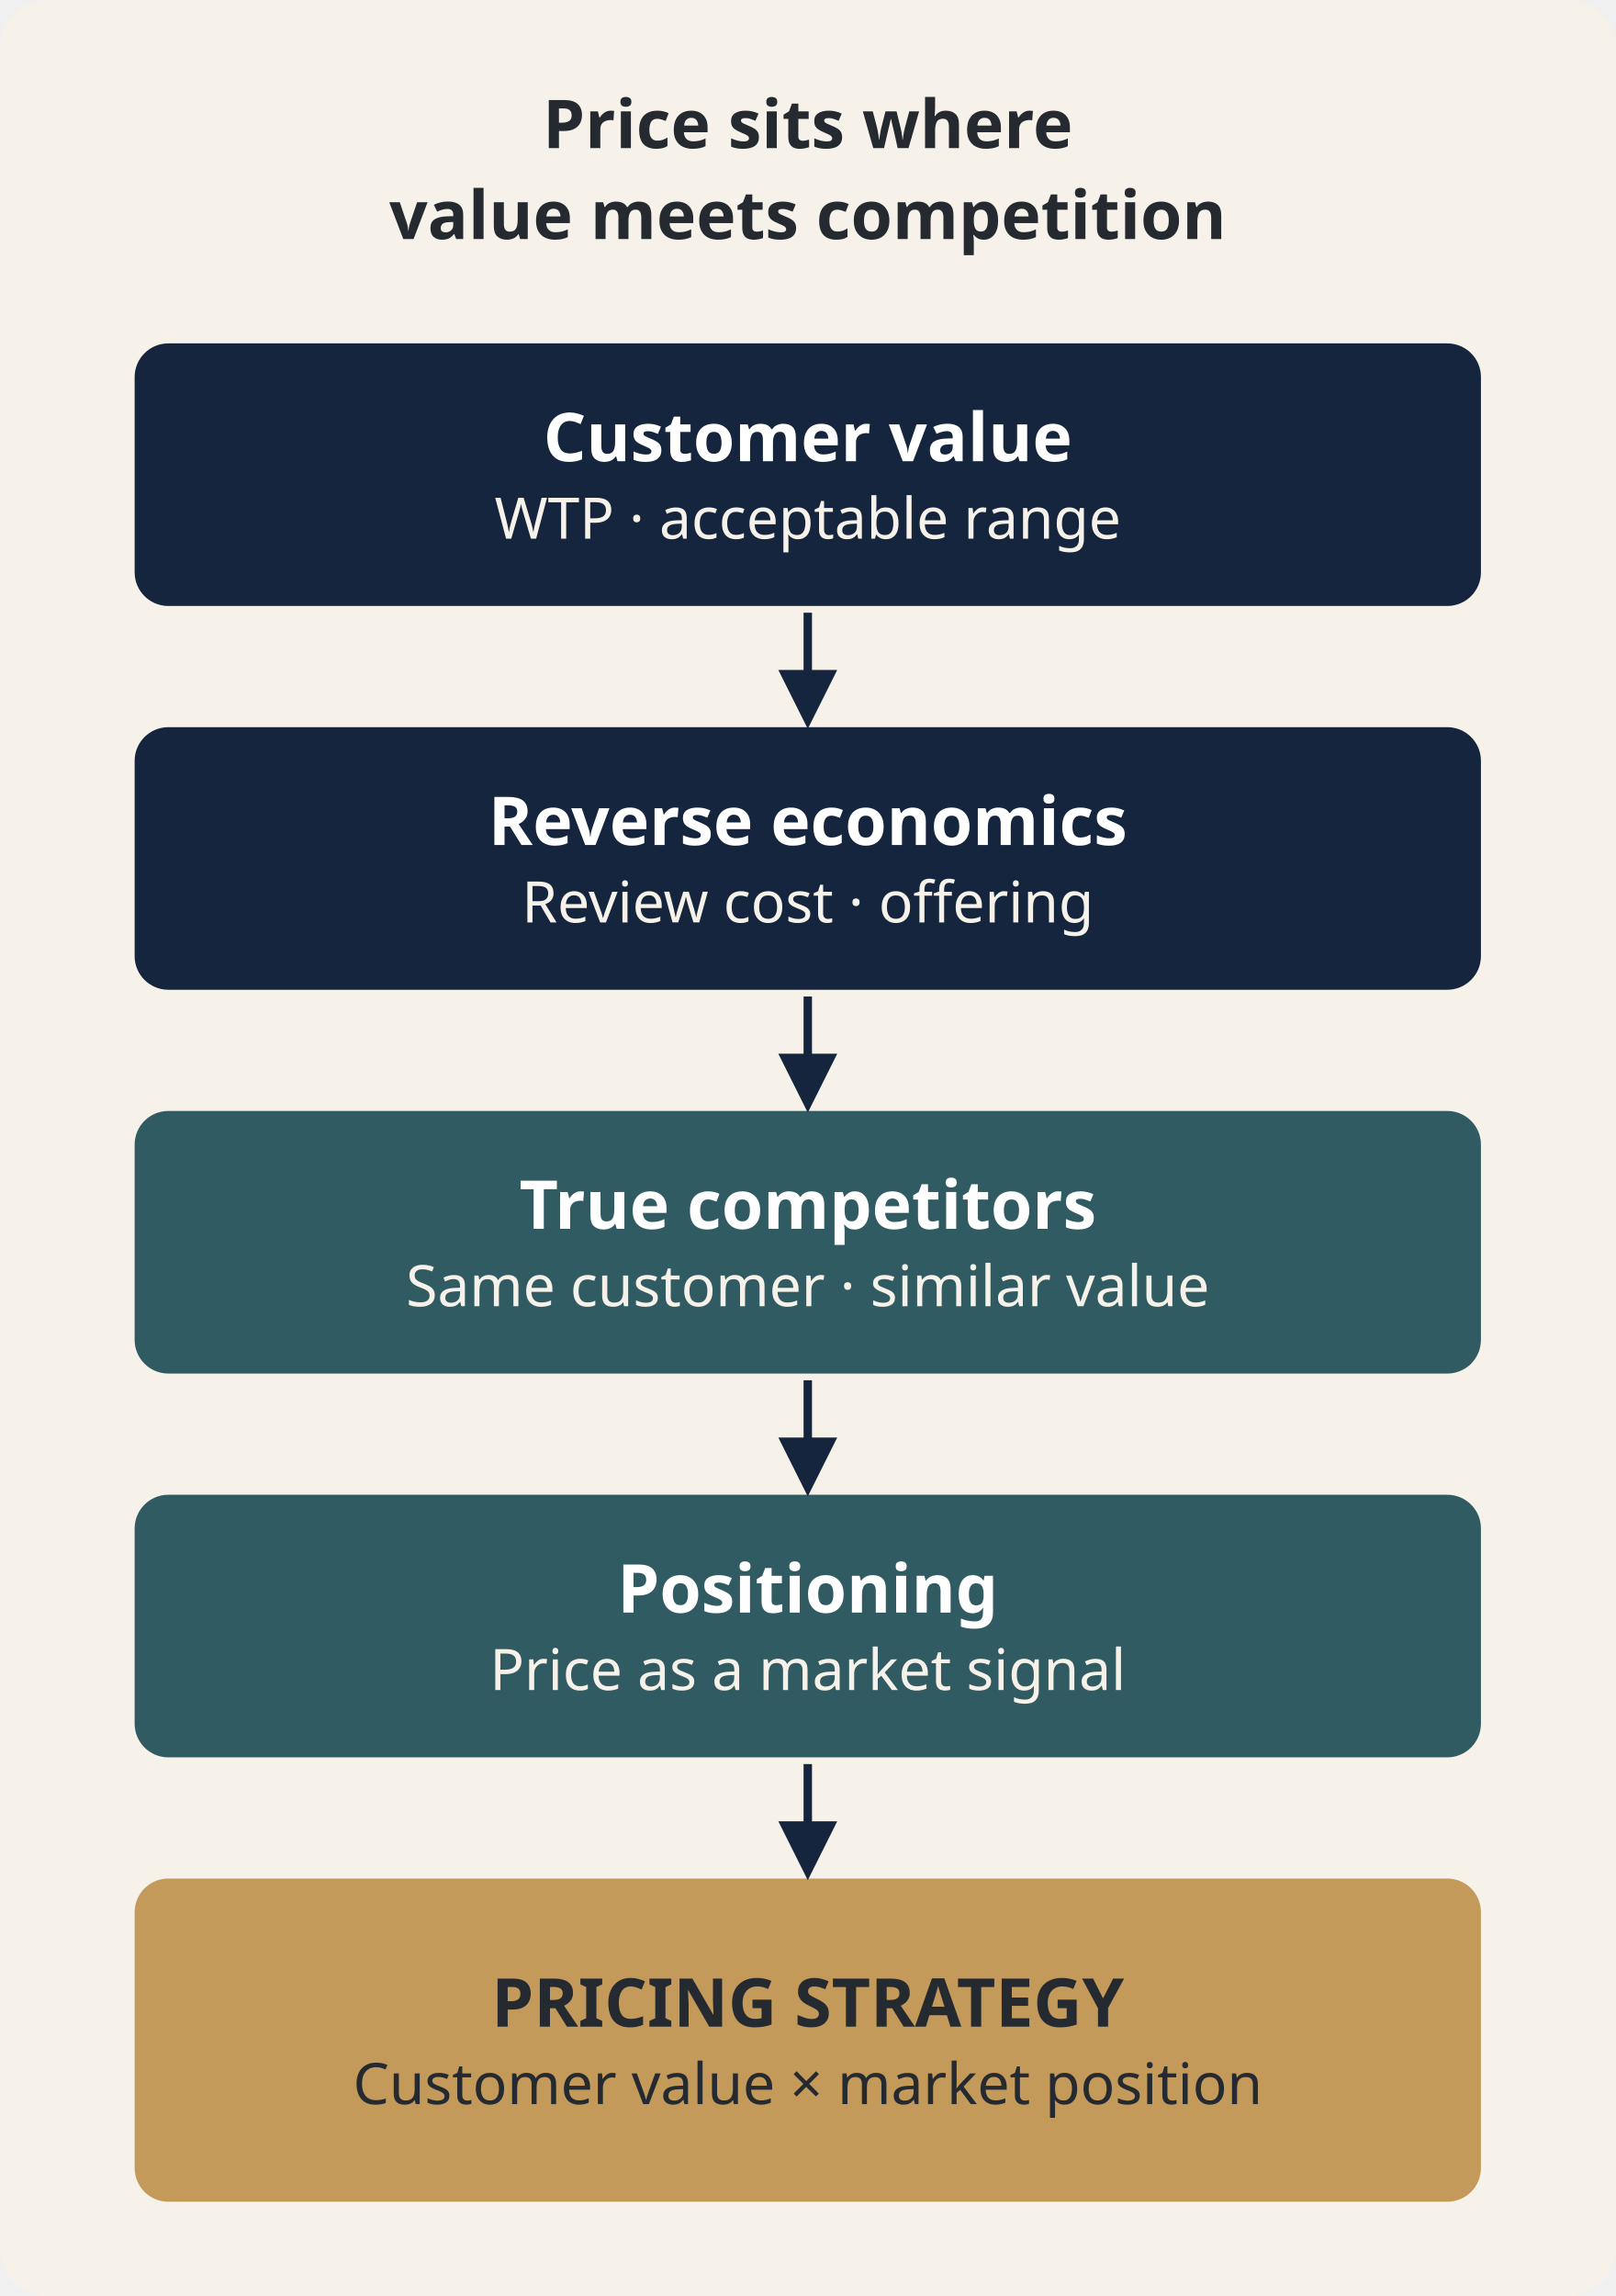
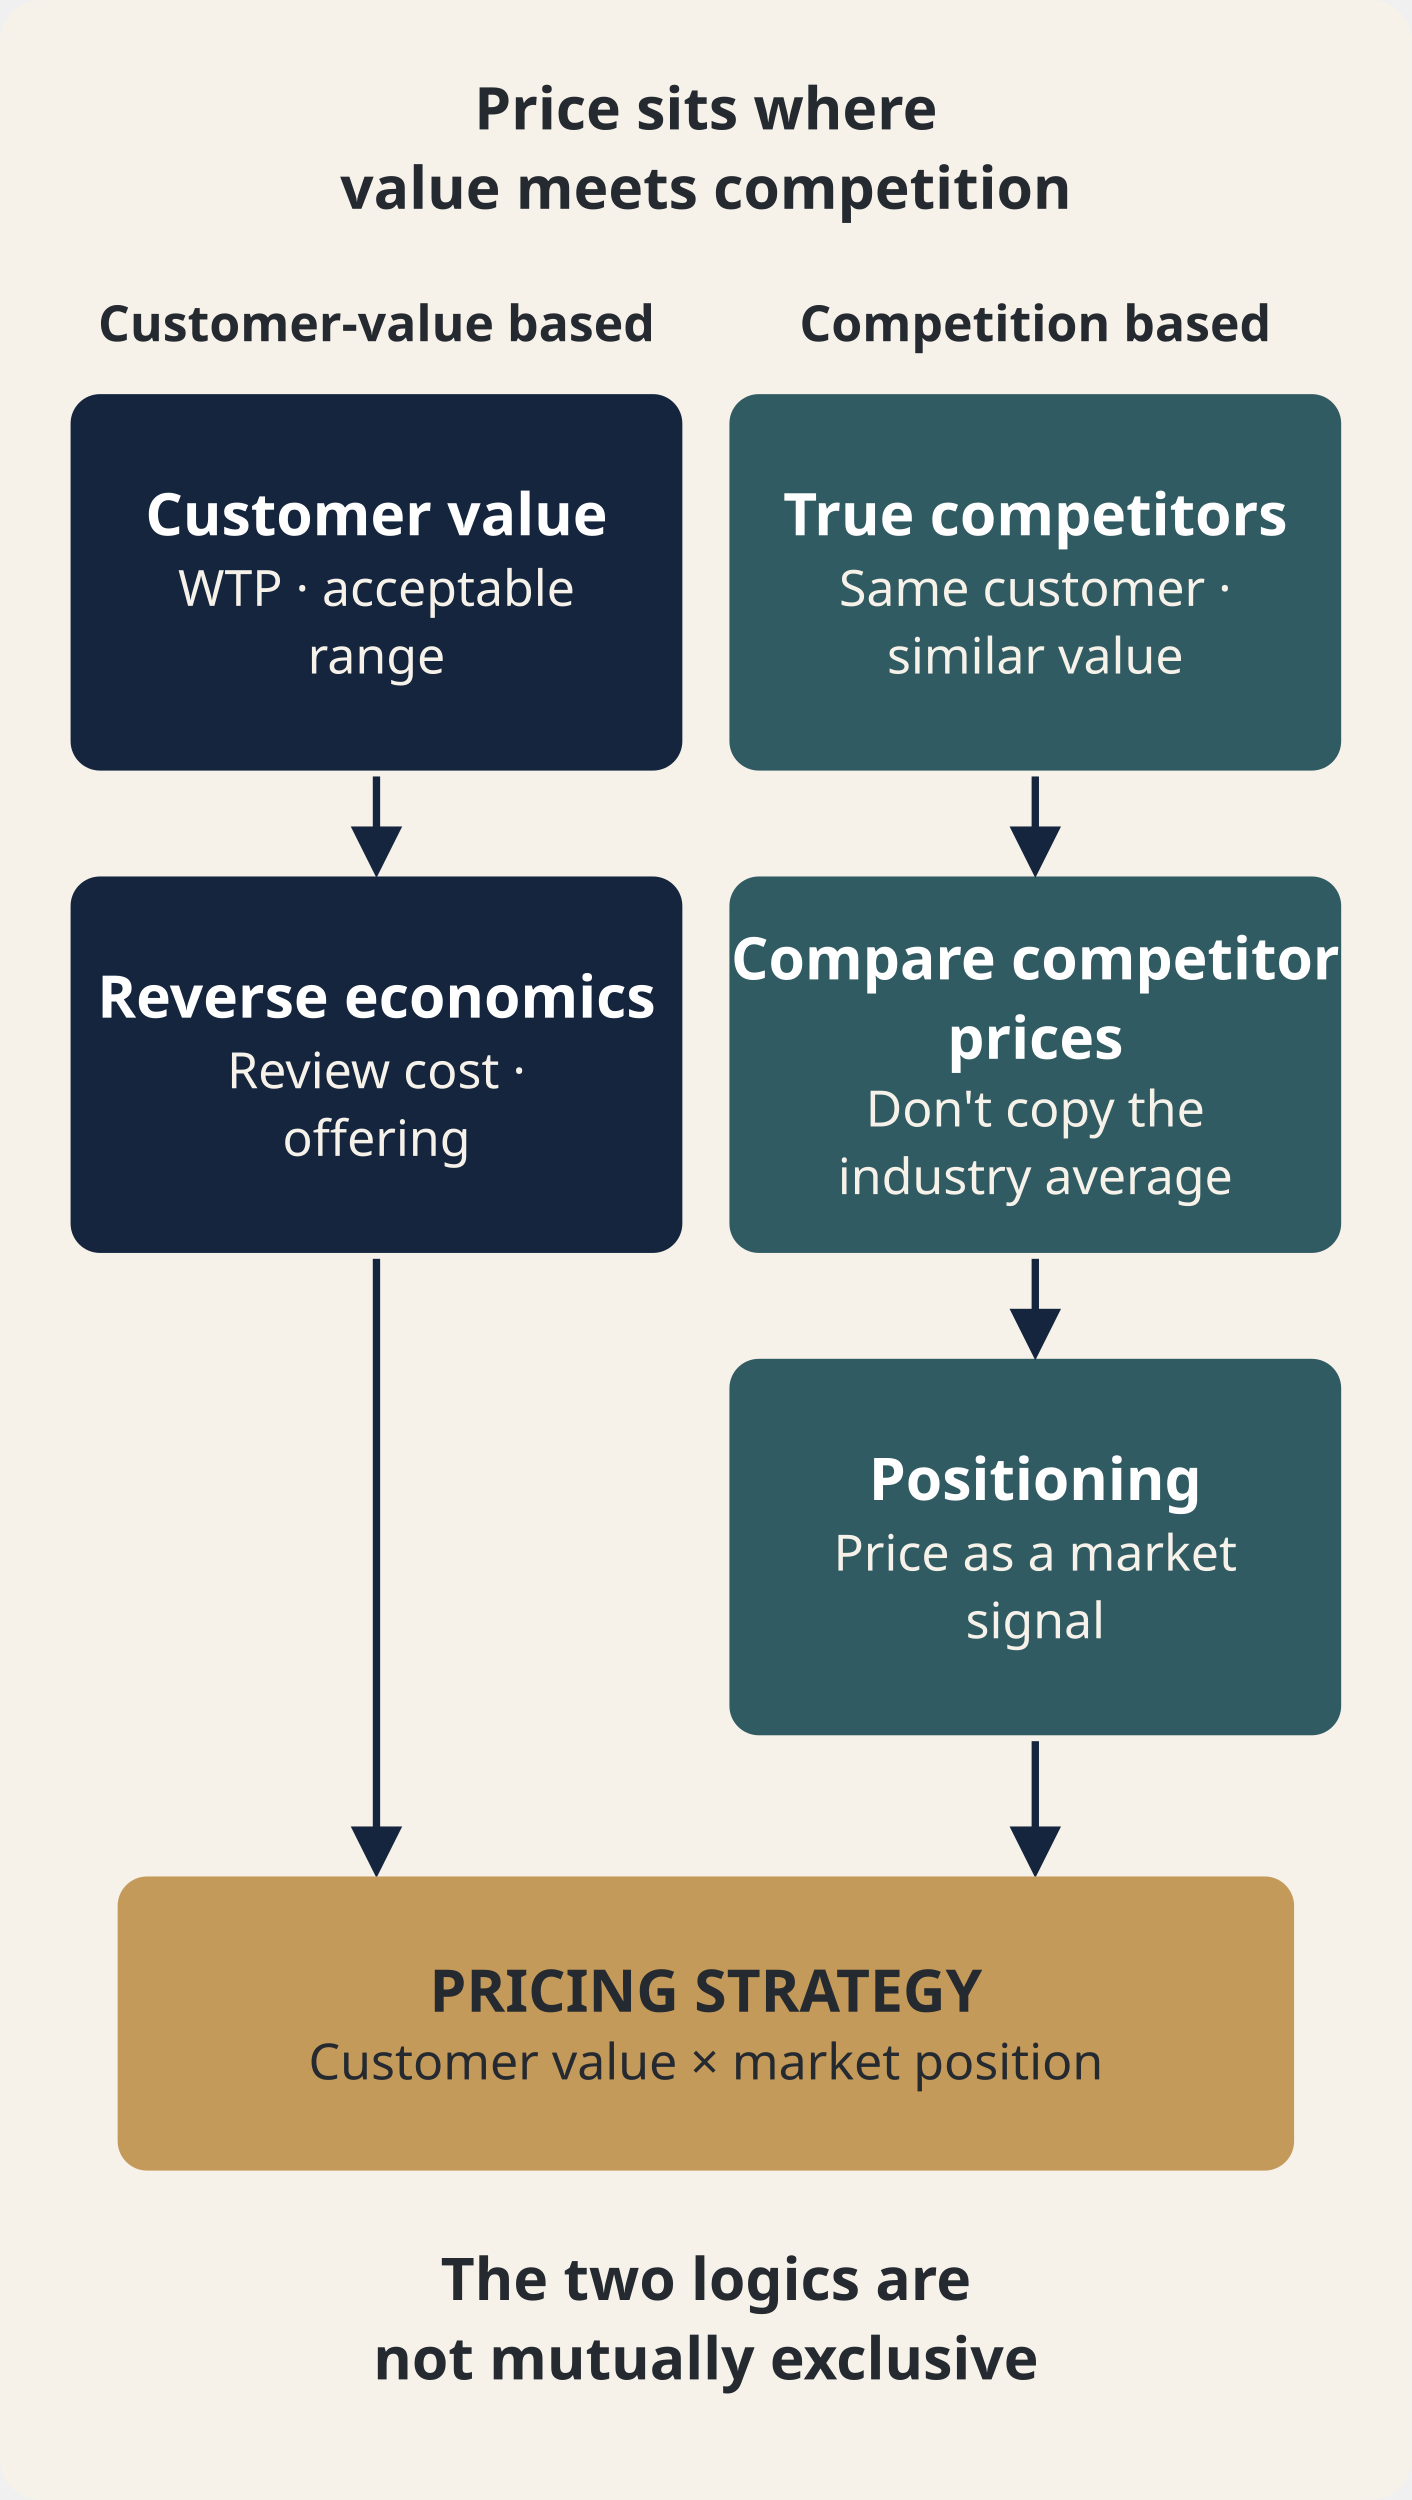
- <svg xmlns="http://www.w3.org/2000/svg" viewBox="0 0 480 682" role="img" aria-labelledby="t d" font-family="system-ui, 'Noto Sans KR', 'Malgun Gothic', 'Apple SD Gothic Neo', sans-serif">
+ <svg xmlns="http://www.w3.org/2000/svg" viewBox="0 0 480 850" role="img" aria-labelledby="t d" font-family="system-ui, 'Noto Sans KR', 'Malgun Gothic', 'Apple SD Gothic Neo', sans-serif">
  <defs>
    <marker id="arrow-navy" viewBox="0 0 10 10" refX="8" refY="5" markerWidth="7" markerHeight="7" orient="auto-start-reverse">
      <path d="M0 0 L10 5 L0 10 z" fill="#14253D" />
    </marker>
    <marker id="arrow-gold" viewBox="0 0 10 10" refX="8" refY="5" markerWidth="7" markerHeight="7" orient="auto-start-reverse">
      <path d="M0 0 L10 5 L0 10 z" fill="#C49A5A" />
    </marker>
  </defs>
  <g id="background">
-     <rect width="480" height="682" rx="14" fill="#F6F2EA" />
+     <rect width="480" height="850" rx="14" fill="#F6F2EA" />
  </g>
  <g id="headline">
    <text x="240" y="44" text-anchor="middle" font-size="20" font-weight="700" fill="#252A30">Price sits where</text>
    <text x="240" y="71" text-anchor="middle" font-size="20" font-weight="700" fill="#252A30">value meets competition</text>
  </g>
+   <g id="column-headings">
+     <text x="128" y="116" text-anchor="middle" font-size="17" font-weight="700" fill="#252A30">Customer-value based</text>
+     <text x="352" y="116" text-anchor="middle" font-size="17" font-weight="700" fill="#252A30">Competition based</text>
+   </g>
  <g id="customer-value">
-     <rect x="40" y="102" width="400" height="78" rx="10" fill="#14253D" />
-     <text x="240" y="137" text-anchor="middle" font-size="20" font-weight="700" fill="#FFFFFF">Customer value</text>
-     <text x="240" y="160" text-anchor="middle" font-size="17" font-weight="400" fill="#F6F2EA">WTP · acceptable range</text>
+     <rect x="24" y="134" width="208" height="128" rx="10" fill="#14253D" />
+     <text x="128" y="182" text-anchor="middle" font-size="20" font-weight="700" fill="#FFFFFF">Customer value</text>
+     <text x="128" y="206" text-anchor="middle" font-size="17" font-weight="400" fill="#F6F2EA">WTP · acceptable</text>
+     <text x="128" y="229" text-anchor="middle" font-size="17" font-weight="400" fill="#F6F2EA">range</text>
  </g>
  <g id="reverse-economics">
-     <rect x="40" y="216" width="400" height="78" rx="10" fill="#14253D" />
-     <text x="240" y="251" text-anchor="middle" font-size="20" font-weight="700" fill="#FFFFFF">Reverse economics</text>
-     <text x="240" y="274" text-anchor="middle" font-size="17" font-weight="400" fill="#F6F2EA">Review cost · offering</text>
+     <rect x="24" y="298" width="208" height="128" rx="10" fill="#14253D" />
+     <text x="128" y="346" text-anchor="middle" font-size="20" font-weight="700" fill="#FFFFFF">Reverse economics</text>
+     <text x="128" y="370" text-anchor="middle" font-size="17" font-weight="400" fill="#F6F2EA">Review cost ·</text>
+     <text x="128" y="393" text-anchor="middle" font-size="17" font-weight="400" fill="#F6F2EA">offering</text>
  </g>
  <g id="true-competitors">
-     <rect x="40" y="330" width="400" height="78" rx="10" fill="#315B62" />
-     <text x="240" y="365" text-anchor="middle" font-size="20" font-weight="700" fill="#FFFFFF">True competitors</text>
-     <text x="240" y="388" text-anchor="middle" font-size="17" font-weight="400" fill="#F6F2EA">Same customer · similar value</text>
+     <rect x="248" y="134" width="208" height="128" rx="10" fill="#315B62" />
+     <text x="352" y="182" text-anchor="middle" font-size="20" font-weight="700" fill="#FFFFFF">True competitors</text>
+     <text x="352" y="206" text-anchor="middle" font-size="17" font-weight="400" fill="#F6F2EA">Same customer ·</text>
+     <text x="352" y="229" text-anchor="middle" font-size="17" font-weight="400" fill="#F6F2EA">similar value</text>
+   </g>
+   <g id="competitor-prices">
+     <rect x="248" y="298" width="208" height="128" rx="10" fill="#315B62" />
+     <text x="352" y="333" text-anchor="middle" font-size="20" font-weight="700" fill="#FFFFFF">Compare competitor</text>
+     <text x="352" y="360" text-anchor="middle" font-size="20" font-weight="700" fill="#FFFFFF">prices</text>
+     <text x="352" y="383" text-anchor="middle" font-size="17" font-weight="400" fill="#F6F2EA">Don't copy the</text>
+     <text x="352" y="406" text-anchor="middle" font-size="17" font-weight="400" fill="#F6F2EA">industry average</text>
  </g>
  <g id="positioning">
-     <rect x="40" y="444" width="400" height="78" rx="10" fill="#315B62" />
-     <text x="240" y="479" text-anchor="middle" font-size="20" font-weight="700" fill="#FFFFFF">Positioning</text>
-     <text x="240" y="502" text-anchor="middle" font-size="17" font-weight="400" fill="#F6F2EA">Price as a market signal</text>
+     <rect x="248" y="462" width="208" height="128" rx="10" fill="#315B62" />
+     <text x="352" y="510" text-anchor="middle" font-size="20" font-weight="700" fill="#FFFFFF">Positioning</text>
+     <text x="352" y="534" text-anchor="middle" font-size="17" font-weight="400" fill="#F6F2EA">Price as a market</text>
+     <text x="352" y="557" text-anchor="middle" font-size="17" font-weight="400" fill="#F6F2EA">signal</text>
+   </g>
+   <g id="flow">
+     <line x1="128" y1="264" x2="128" y2="295" stroke="#14253D" stroke-width="2.5" marker-end="url(#arrow-navy)" />
+     <line x1="352" y1="264" x2="352" y2="295" stroke="#14253D" stroke-width="2.5" marker-end="url(#arrow-navy)" />
+     <line x1="352" y1="428" x2="352" y2="459" stroke="#14253D" stroke-width="2.5" marker-end="url(#arrow-navy)" />
+     <line x1="128" y1="428" x2="128" y2="635" stroke="#14253D" stroke-width="2.5" marker-end="url(#arrow-navy)" />
+     <line x1="352" y1="592" x2="352" y2="635" stroke="#14253D" stroke-width="2.5" marker-end="url(#arrow-navy)" />
  </g>
  <g id="pricing-strategy">
-     <rect x="40" y="558" width="400" height="96" rx="10" fill="#C49A5A" />
-     <text x="240" y="602" text-anchor="middle" font-size="20" font-weight="700" fill="#252A30">PRICING STRATEGY</text>
-     <text x="240" y="625" text-anchor="middle" font-size="17" font-weight="400" fill="#252A30">Customer value × market position</text>
+     <rect x="40" y="638" width="400" height="100" rx="10" fill="#C49A5A" />
+     <text x="240" y="684" text-anchor="middle" font-size="20" font-weight="700" fill="#252A30">PRICING STRATEGY</text>
+     <text x="240" y="707" text-anchor="middle" font-size="17" font-weight="400" fill="#252A30">Customer value × market position</text>
  </g>
-   <g id="flow">
-     <line x1="240" y1="182" x2="240" y2="213" stroke="#14253D" stroke-width="2.5" marker-end="url(#arrow-navy)" />
-     <line x1="240" y1="296" x2="240" y2="327" stroke="#14253D" stroke-width="2.5" marker-end="url(#arrow-navy)" />
-     <line x1="240" y1="410" x2="240" y2="441" stroke="#14253D" stroke-width="2.5" marker-end="url(#arrow-navy)" />
-     <line x1="240" y1="524" x2="240" y2="555" stroke="#14253D" stroke-width="2.5" marker-end="url(#arrow-navy)" />
+   <g id="caption">
+     <text x="240" y="782" text-anchor="middle" font-size="20" font-weight="700" fill="#252A30">The two logics are</text>
+     <text x="240" y="809" text-anchor="middle" font-size="20" font-weight="700" fill="#252A30">not mutually exclusive</text>
  </g>
</svg>
